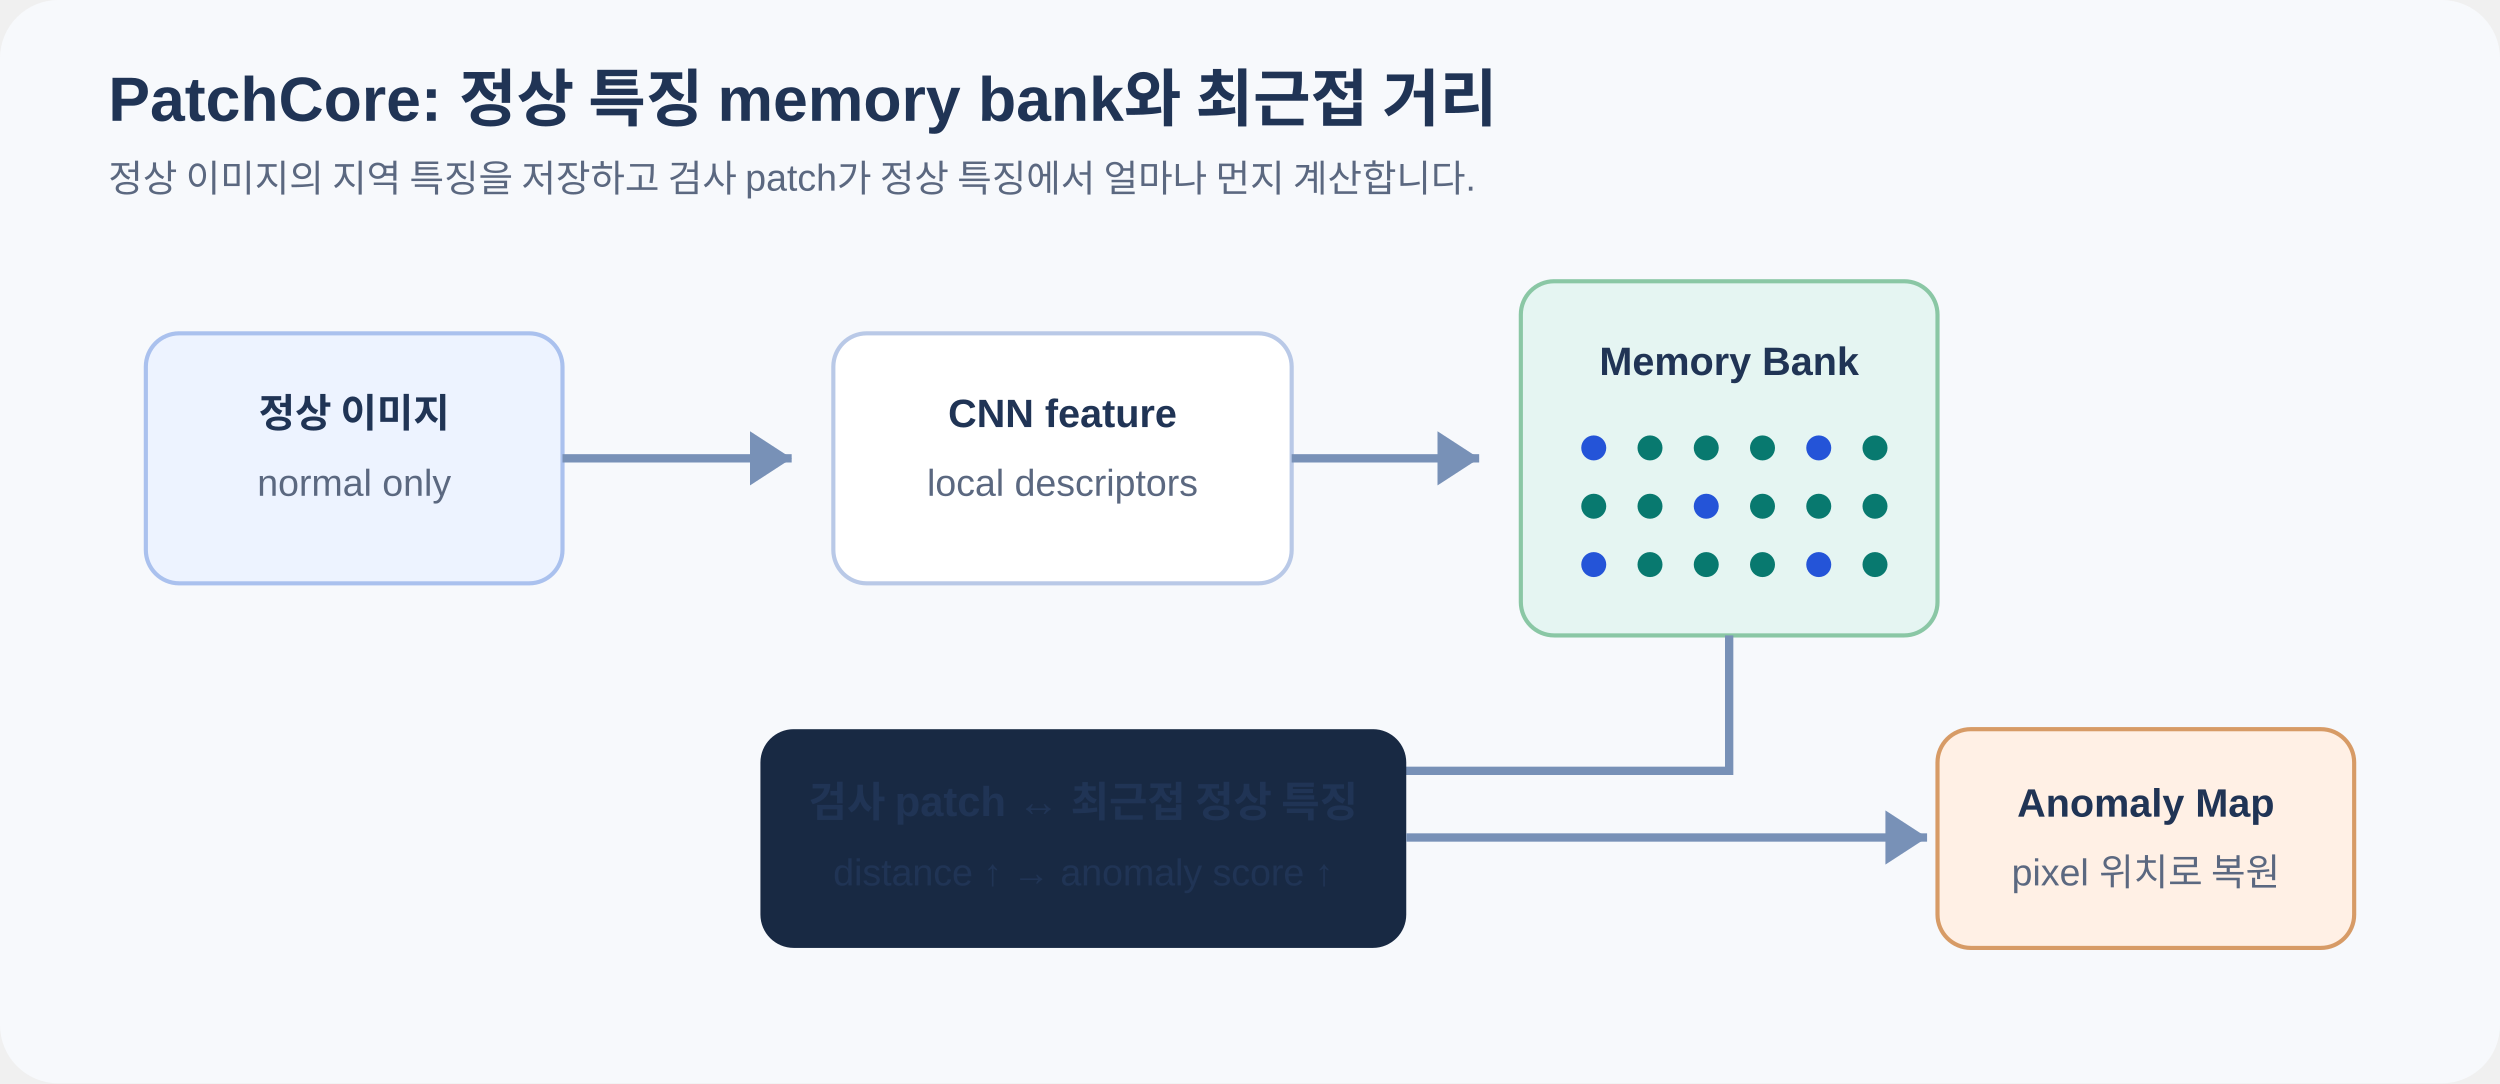
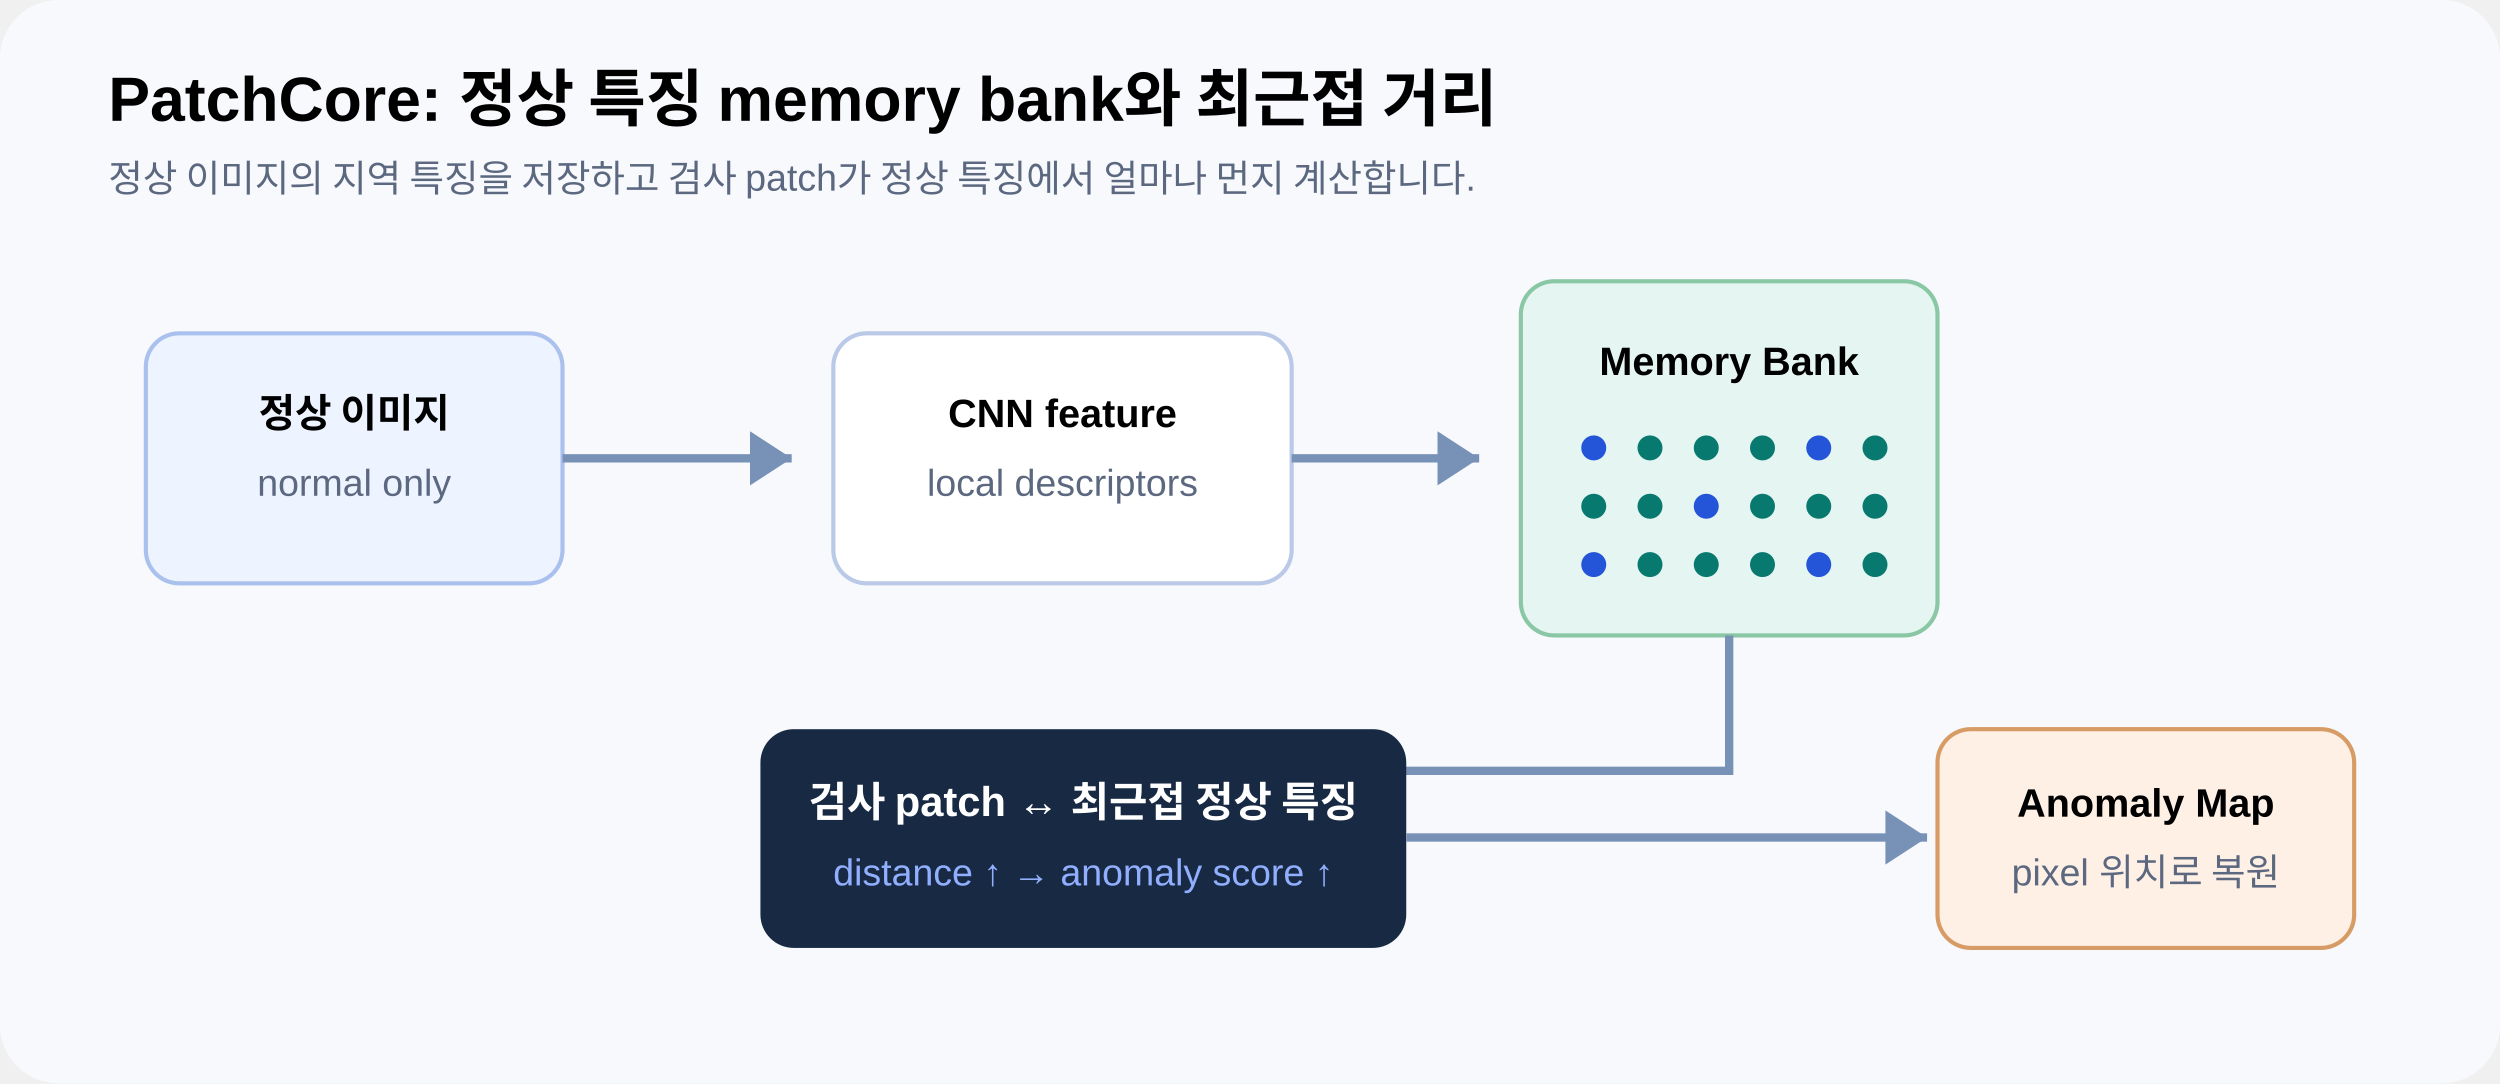
<svg xmlns="http://www.w3.org/2000/svg" viewBox="0 0 1200 520">
-   <style>text{font-family:Arial,'Noto Sans KR',sans-serif;fill:#203455}.title{font-size:30px;font-weight:700}.sub{font-size:18px;fill:#5b6880}.label{font-size:19px;font-weight:700}.edge{stroke:#7891b7;stroke-width:4;fill:none}</style>
+   <style>text{font-family:Arial,'Noto Sans KR',sans-serif}.title{font-size:30px;font-weight:700}.sub{font-size:18px;fill:#5b6880}.label{font-size:19px;font-weight:700}.edge{stroke:#7891b7;stroke-width:4;fill:none}</style>
  <rect width="1200" height="520" rx="28" fill="#f7f9fc" />
  <text x="52" y="58" class="title">PatchCore: 정상 특징 memory bank와 최근접 거리</text>
  <text x="52" y="92" class="sub">정상 이미지의 지역 특징을 저장하고 검사 patch가 정상 특징에서 얼마나 먼지 계산합니다.</text>
  <rect x="70" y="160" width="200" height="120" rx="16" fill="#edf3ff" stroke="#aac1ee" stroke-width="2" />
  <text x="170" y="205" text-anchor="middle" class="label">정상 이미지</text>
  <text x="170" y="238" text-anchor="middle" class="sub">normal only</text>
  <path d="M270 220 H380" class="edge" />
  <polygon points="380,220 360,207 360,233" fill="#7891b7" />
  <rect x="400" y="160" width="220" height="120" rx="16" fill="#fff" stroke="#b9c9e7" stroke-width="2" />
  <text x="510" y="205" text-anchor="middle" class="label">CNN feature</text>
  <text x="510" y="238" text-anchor="middle" class="sub">local descriptors</text>
  <path d="M620 220 H710" class="edge" />
  <polygon points="710,220 690,207 690,233" fill="#7891b7" />
  <rect x="730" y="135" width="200" height="170" rx="16" fill="#e5f5f2" stroke="#8ac7a5" stroke-width="2" />
  <text x="830" y="180" text-anchor="middle" class="label">Memory Bank</text>
  <circle cx="765" cy="215" r="6" fill="#2454d8" />
  <circle cx="792" cy="215" r="6" fill="#08796f" />
  <circle cx="819" cy="215" r="6" fill="#08796f" />
  <circle cx="846" cy="215" r="6" fill="#08796f" />
  <circle cx="873" cy="215" r="6" fill="#2454d8" />
  <circle cx="900" cy="215" r="6" fill="#08796f" />
  <circle cx="765" cy="243" r="6" fill="#08796f" />
  <circle cx="792" cy="243" r="6" fill="#08796f" />
  <circle cx="819" cy="243" r="6" fill="#2454d8" />
  <circle cx="846" cy="243" r="6" fill="#08796f" />
  <circle cx="873" cy="243" r="6" fill="#08796f" />
  <circle cx="900" cy="243" r="6" fill="#08796f" />
  <circle cx="765" cy="271" r="6" fill="#2454d8" />
  <circle cx="792" cy="271" r="6" fill="#08796f" />
  <circle cx="819" cy="271" r="6" fill="#08796f" />
  <circle cx="846" cy="271" r="6" fill="#08796f" />
  <circle cx="873" cy="271" r="6" fill="#2454d8" />
  <circle cx="900" cy="271" r="6" fill="#08796f" />
  <path d="M830 305 V370 H520" class="edge" />
  <rect x="365" y="350" width="310" height="105" rx="16" fill="#182943" />
  <text x="520" y="392" text-anchor="middle" font-size="20" font-weight="700" fill="#fff">검사 patch ↔ 최근접 정상 특징</text>
  <text x="520" y="425" text-anchor="middle" font-size="18" fill="#91afff">distance ↑ → anomaly score ↑</text>
  <rect x="930" y="350" width="200" height="105" rx="16" fill="#fff0e5" stroke="#d79b66" stroke-width="2" />
  <text x="1030" y="392" text-anchor="middle" class="label">Anomaly Map</text>
  <text x="1030" y="425" text-anchor="middle" class="sub">pixel 위치로 복원</text>
  <path d="M675 402 H925" class="edge" />
  <polygon points="925,402 905,389 905,415" fill="#7891b7" />
</svg>
